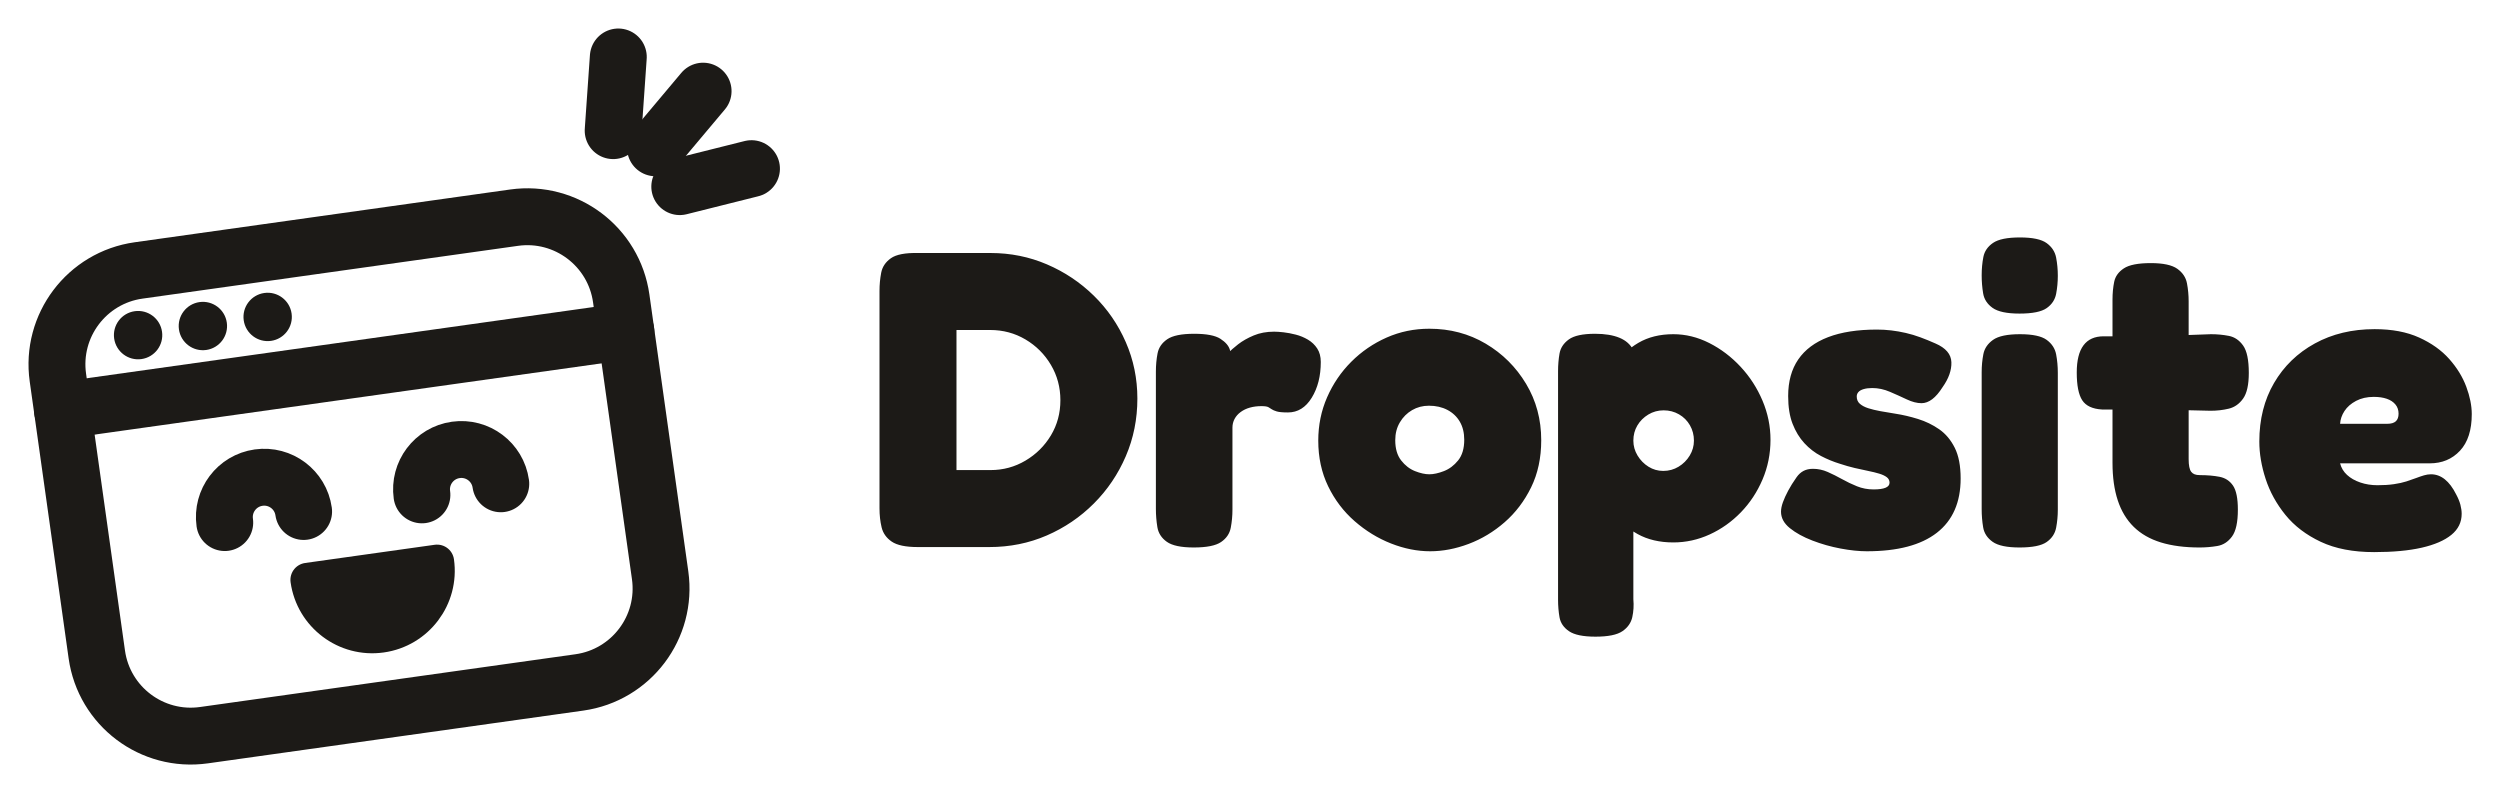
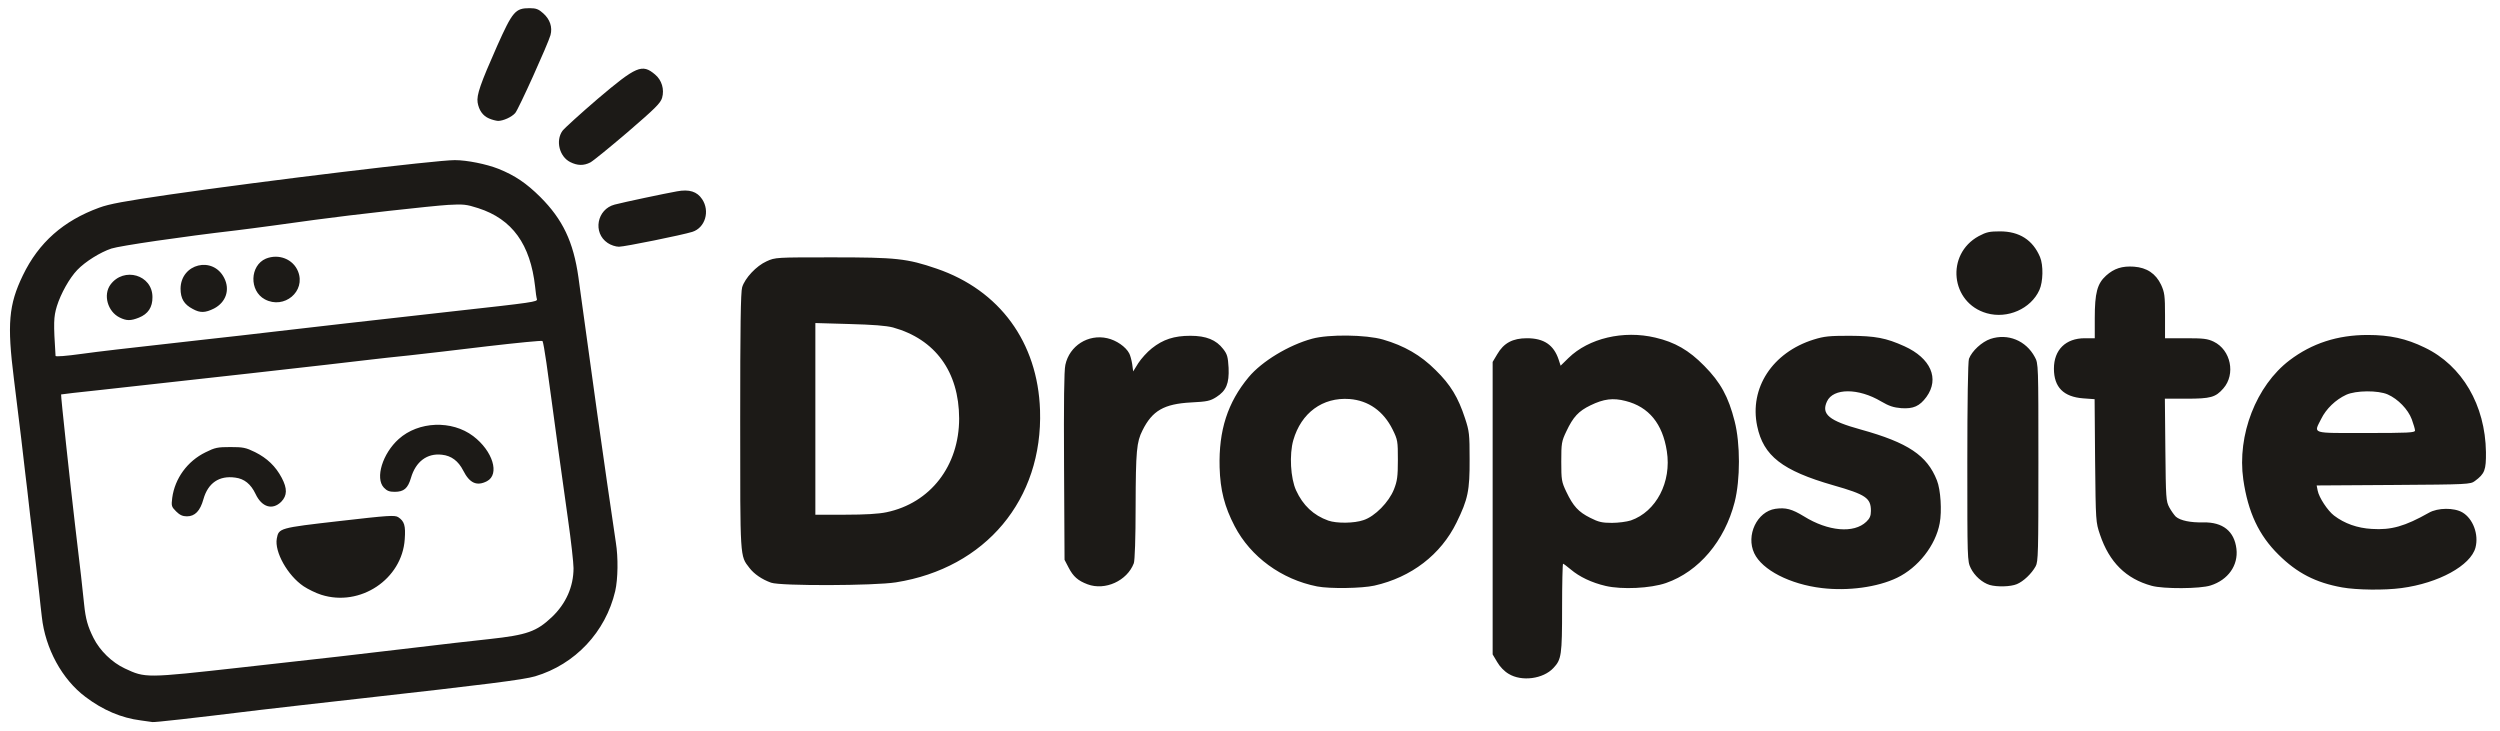
- <svg xmlns="http://www.w3.org/2000/svg" viewBox="4.76 3 175.78 55.76" width="703.12" height="223.03" role="img" aria-label="Dropsite">
-   <g transform="rotate(-8 30 36.5)" fill="none" stroke="#1c1a17" stroke-width="4" stroke-linecap="round" stroke-linejoin="round">
-     <rect x="10" y="20" width="40" height="33" rx="6.67" />
-     <path d="M10 29H50" />
-     <path d="M20.2 38.4a2.8 2.8 0 0 1 5.6 0" />
-     <path d="M34.2 38.4a2.8 2.8 0 0 1 5.6 0" />
-     <g fill="#1c1a17" stroke="none">
-       <circle cx="16" cy="24.5" r="1.7" />
-       <circle cx="20.6" cy="24.5" r="1.7" />
-       <circle cx="25.2" cy="24.5" r="1.7" />
-     </g>
-     <path fill="#1c1a17" d="M25.4 43.2h9.2a4.6 4.6 0 0 1 -9.2 0z" stroke-width="2.4" />
-     <path d="M51.08 14.91L52.16 9.83" />
-     <path d="M53.86 16.52L57.73 13.04" />
-     <path d="M55.17 19.46L60.34 18.91" />
-   </g>
-   <path fill="#1c1a17" transform="translate(65.77 41.23) scale(0.02958)" d="M119 8Q76 8 57 -5Q38 -18 33 -39Q28 -60 28 -84V-601Q28 -623 32 -644Q36 -665 55 -678.5Q74 -692 120 -691H292Q363 -691 426 -664Q489 -637 537.5 -589.5Q586 -542 613.5 -479Q641 -416 641 -345Q641 -272 613.5 -208Q586 -144 537.5 -95.5Q489 -47 425.5 -19.5Q362 8 289 8ZM211 -175H292Q337 -175 375 -197.5Q413 -220 435.5 -257.5Q458 -295 458 -341Q458 -387 435.5 -425Q413 -463 375 -485.5Q337 -508 291 -508H211Z M775 9Q730 9 711 -4.5Q692 -18 688.5 -39.5Q685 -61 685 -83V-409Q685 -432 689 -452.5Q693 -473 712 -486Q731 -499 776 -499Q820 -499 838.5 -487Q857 -475 861 -460.5Q865 -446 865 -438L849 -444Q849 -444 857 -453Q865 -462 880.5 -474Q896 -486 917.5 -495Q939 -504 966 -504Q975 -504 988.5 -502.5Q1002 -501 1017.5 -497Q1033 -493 1046.5 -485Q1060 -477 1068.5 -464Q1077 -451 1077 -432Q1077 -382 1055.5 -347Q1034 -312 999 -312Q980 -312 972 -314.5Q964 -317 960.5 -319.5Q957 -322 952.5 -324.5Q948 -327 936 -327Q921 -327 908.5 -323.5Q896 -320 886.5 -313Q877 -306 872 -296.5Q867 -287 867 -276V-81Q867 -59 863 -38Q859 -17 840 -4Q821 9 775 9Z M1337 18Q1291 18 1244 -0.5Q1197 -19 1157.5 -53.5Q1118 -88 1094.5 -136.5Q1071 -185 1071 -245Q1071 -300 1092 -348Q1113 -396 1149.5 -432.5Q1186 -469 1233.5 -490Q1281 -511 1335 -511Q1409 -511 1469 -475.5Q1529 -440 1565 -380Q1601 -320 1601 -246Q1601 -183 1577 -134Q1553 -85 1514 -51Q1475 -17 1428.5 0.5Q1382 18 1337 18ZM1335 -165Q1350 -165 1369.5 -172.5Q1389 -180 1403.5 -198Q1418 -216 1418 -247Q1418 -272 1407.5 -290Q1397 -308 1378 -318Q1359 -328 1334 -328Q1312 -328 1294 -317.5Q1276 -307 1265 -288.5Q1254 -270 1254 -246Q1254 -216 1268 -198Q1282 -180 1301 -172.5Q1320 -165 1335 -165Z M1915 -3Q1866 -3 1830 -23Q1794 -43 1771 -77.5Q1748 -112 1737 -156Q1726 -200 1727 -249Q1728 -297 1739.5 -342Q1751 -387 1774 -422Q1797 -457 1832 -477.5Q1867 -498 1915 -498Q1959 -498 2000.5 -477Q2042 -456 2075 -420.5Q2108 -385 2127 -340Q2146 -295 2146 -247Q2146 -197 2127 -152.5Q2108 -108 2075.5 -74.5Q2043 -41 2001.5 -22Q1960 -3 1915 -3ZM1730 221Q1686 221 1667 208Q1648 195 1644.5 175Q1641 155 1641 133V-410Q1641 -432 1644.5 -452Q1648 -472 1666.5 -485.5Q1685 -499 1729 -499Q1764 -499 1787 -489.5Q1810 -480 1820 -460V132Q1822 154 1817.5 174.5Q1813 195 1794 208Q1775 221 1730 221ZM1891 -173Q1911 -173 1927.5 -183Q1944 -193 1954 -209.5Q1964 -226 1964 -245Q1964 -265 1954.5 -281.5Q1945 -298 1928.5 -307.5Q1912 -317 1892 -317Q1872 -317 1855.5 -307Q1839 -297 1829.5 -281Q1820 -265 1820 -245Q1820 -226 1830 -209.5Q1840 -193 1856 -183Q1872 -173 1891 -173Z M2375 18Q2347 18 2312.5 11.5Q2278 5 2245.5 -7.5Q2213 -20 2192 -37Q2171 -54 2171 -76Q2171 -86 2175.5 -98.5Q2180 -111 2188 -126Q2196 -141 2208 -158Q2215 -168 2224.5 -173Q2234 -178 2247 -178Q2265 -178 2282 -170.5Q2299 -163 2316 -153.5Q2333 -144 2351.5 -136.5Q2370 -129 2391 -129Q2410 -129 2419.5 -133Q2429 -137 2429 -145Q2429 -153 2422.5 -158Q2416 -163 2404.5 -166.5Q2393 -170 2378 -173Q2363 -176 2346 -180Q2329 -184 2311 -190Q2288 -197 2266 -208.5Q2244 -220 2226.5 -239Q2209 -258 2198.5 -285Q2188 -312 2188 -351Q2188 -403 2212 -438Q2236 -473 2283 -491Q2330 -509 2399 -509Q2416 -509 2433 -507Q2450 -505 2467.5 -501Q2485 -497 2502.5 -490.5Q2520 -484 2538 -476Q2575 -460 2576 -431.5Q2577 -403 2555 -372Q2543 -353 2530.5 -343.5Q2518 -334 2505 -334Q2489 -334 2470 -343Q2451 -352 2430 -361Q2409 -370 2388 -370Q2376 -370 2367.5 -367.5Q2359 -365 2355 -360.5Q2351 -356 2351 -350Q2351 -339 2358.5 -332.5Q2366 -326 2378.5 -322Q2391 -318 2407.5 -315Q2424 -312 2443 -309Q2469 -305 2496.5 -296.5Q2524 -288 2547 -272Q2570 -256 2584 -228Q2598 -200 2598 -155Q2598 -70 2541.5 -26Q2485 18 2375 18Z M2738 9Q2693 9 2674 -4.5Q2655 -18 2651.5 -39Q2648 -60 2648 -82V-408Q2648 -430 2652 -450.5Q2656 -471 2675 -484.5Q2694 -498 2739 -498Q2784 -498 2802.5 -484.5Q2821 -471 2825 -450Q2829 -429 2829 -406V-81Q2829 -59 2825 -38Q2821 -17 2802.5 -4Q2784 9 2738 9ZM2738 -547Q2693 -547 2674 -560.5Q2655 -574 2651.5 -595Q2648 -616 2648 -638Q2648 -661 2652 -681.5Q2656 -702 2675 -715Q2694 -728 2739 -728Q2784 -728 2802.5 -714.5Q2821 -701 2825 -680Q2829 -659 2829 -637Q2829 -615 2825 -594Q2821 -573 2802.5 -560Q2784 -547 2738 -547Z M3166 9Q3113 9 3074 -3Q3035 -15 3009.5 -40Q2984 -65 2971.5 -103Q2959 -141 2959 -192V-580Q2959 -603 2963 -622.5Q2967 -642 2986 -654.5Q3005 -667 3050 -667Q3094 -667 3113 -653.5Q3132 -640 3136 -619Q3140 -598 3140 -576V-201Q3140 -190 3141.5 -182.5Q3143 -175 3146 -171Q3149 -167 3154 -165Q3159 -163 3167 -163Q3193 -163 3213.5 -159Q3234 -155 3245.5 -138Q3257 -121 3257 -81Q3257 -36 3243 -17Q3229 2 3208 5.5Q3187 9 3166 9ZM2938 -493H3055L3193 -498Q3215 -498 3235.5 -494Q3256 -490 3269.5 -471Q3283 -452 3283 -406Q3283 -364 3269.5 -345Q3256 -326 3235.5 -321Q3215 -316 3192 -316L3065 -319H2934Q2900 -321 2887 -341Q2874 -361 2874 -407Q2874 -450 2890 -471.5Q2906 -493 2938 -493Z M3581 20Q3506 20 3454 -4.5Q3402 -29 3370 -68.5Q3338 -108 3323 -154Q3308 -200 3308 -243Q3308 -322 3343 -382Q3378 -442 3440 -476Q3502 -510 3582 -510Q3644 -510 3688 -490Q3732 -470 3759.5 -439Q3787 -408 3800 -373Q3813 -338 3813 -308Q3813 -251 3785 -221Q3757 -191 3713 -191H3500Q3504 -175 3516.5 -163.5Q3529 -152 3548 -145.5Q3567 -139 3589 -139Q3611 -139 3628 -141.5Q3645 -144 3657.5 -148Q3670 -152 3680.5 -156Q3691 -160 3699.5 -162.5Q3708 -165 3716 -165Q3734 -165 3749 -153Q3764 -141 3776 -117Q3783 -104 3786 -92.5Q3789 -81 3789 -71Q3789 -41 3764.5 -21Q3740 -1 3694 9.5Q3648 20 3581 20ZM3500 -285H3612Q3626 -285 3632.5 -291Q3639 -297 3639 -309Q3639 -322 3631.5 -331Q3624 -340 3611 -344.5Q3598 -349 3580 -349Q3556 -349 3538 -339.5Q3520 -330 3510.5 -315.5Q3501 -301 3500 -285Z" />
+ <svg xmlns="http://www.w3.org/2000/svg" viewBox="30 31 1530 447" role="img">
+   <path fill="#1c1a17" fill-rule="evenodd" d="M116.2 471.9C104.3 470.4 93.0 465.6 82.3 457.5C68.0 446.8 57.7 427.9 55.6 408.5C55.3 405.8 54.5 399.3 54.0 394.1C53.4 389.0 52.3 379.1 51.5 372.1C50.7 365.2 49.3 353.4 48.4 346.0C46.8 331.3 46.3 327.8 45.5 321.0C45.2 318.5 44.1 308.9 43.0 299.5C41.9 290.1 39.8 273.6 38.5 262.8C34.3 229.3 35.3 217.5 44.0 199.5C53.7 179.4 68.8 166.1 90.7 158.1C96.9 155.8 106.3 154.1 133.6 150.1C193.9 141.4 296.8 129.0 308.3 129.0C315.8 129.0 327.6 131.4 335.0 134.3C345.2 138.4 352.1 143.1 360.6 151.5C374.4 165.3 380.9 178.9 384.0 200.7C384.5 204.5 385.2 209.1 385.4 211.0C386.0 215.0 393.3 268.0 395.5 284.0C397.6 299.3 405.7 355.4 406.9 363.0C408.4 372.2 408.2 385.4 406.5 392.8C400.6 417.8 382.0 437.6 357.5 444.9C350.4 447.0 327.3 449.9 250.5 458.5C227.9 461.0 200.3 464.2 189.0 465.5C145.7 470.8 124.8 473.1 123.3 472.9C122.9 472.8 119.6 472.4 116.2 471.9ZM953.3 443.4C950.7 441.9 947.9 439.0 946.3 436.2L943.5 431.5L943.5 342.0L943.5 252.5L946.3 247.8C950.3 240.9 955.8 238.0 964.5 238.0C974.9 238.0 980.9 242.1 983.9 251.1L985.1 254.8L989.9 250.1C1002.3 238.0 1023.5 233.0 1043.0 237.6C1055.0 240.4 1063.6 245.3 1073.0 254.9C1083.0 265.0 1087.8 273.8 1091.6 288.8C1095.1 302.5 1095.1 324.5 1091.6 338.3C1085.5 362.1 1069.7 380.8 1049.6 387.8C1040.1 391.1 1022.6 391.9 1012.7 389.6C1004.1 387.6 996.6 384.0 991.3 379.5C989.0 377.6 986.9 376.0 986.6 376.0C986.3 376.0 986.0 388.2 986.0 403.0C986.0 432.0 985.6 434.6 980.7 439.8C974.5 446.5 961.3 448.3 953.3 443.4ZM177.5 439.5C230.9 433.6 248.1 431.6 282.6 427.5C298.6 425.6 319.7 423.1 329.6 422.1C352.6 419.6 358.4 417.5 367.8 408.6C376.4 400.4 381.0 390.0 381.0 378.7C381.0 375.5 379.5 362.0 377.6 348.7C375.7 335.4 373.0 315.7 371.5 305.0C370.1 294.3 368.3 281.0 367.5 275.5C366.7 270.0 365.3 259.9 364.4 253.0C363.4 246.1 362.4 240.2 362.0 239.7C361.7 239.3 346.6 240.8 328.4 242.9C310.3 245.1 288.8 247.6 280.5 248.5C272.2 249.3 261.9 250.5 257.5 251.0C239.7 253.2 131.7 265.3 92.0 269.6C78.5 271.0 67.5 272.3 67.4 272.4C67.1 272.7 73.0 327.2 75.9 352.0C79.0 377.5 80.8 393.9 81.5 401.0C82.4 409.8 83.7 414.4 87.2 421.4C91.1 429.2 98.5 436.4 106.4 440.1C119.0 446.0 119.1 446.0 177.5 439.5ZM226.6 395.0C223.4 394.0 218.5 391.6 215.8 389.8C206.0 383.2 197.9 368.7 199.4 360.6C200.6 354.2 200.9 354.1 237.6 349.9C268.0 346.4 271.6 346.2 273.7 347.5C277.5 350.0 278.3 352.7 277.7 361.0C276.1 385.5 250.4 402.6 226.6 395.0ZM1145.0 390.9C1125.5 388.6 1108.4 379.8 1103.6 369.6C1098.4 358.6 1105.3 344.1 1116.5 342.4C1122.9 341.5 1126.6 342.5 1134.0 347.0C1148.8 356.2 1164.6 357.6 1172.2 350.3C1174.3 348.3 1175.0 346.7 1175.0 343.7C1175.0 335.8 1172.0 333.7 1152.0 328.0C1120.7 319.0 1109.2 310.0 1105.4 291.8C1100.5 268.5 1114.7 246.7 1140.0 238.8C1146.5 236.8 1149.5 236.5 1162.0 236.5C1177.8 236.6 1184.2 237.8 1195.5 242.9C1211.6 250.2 1217.1 262.7 1209.0 273.9C1204.8 279.6 1201.0 281.3 1193.6 280.8C1188.8 280.4 1186.1 279.5 1181.3 276.7C1167.4 268.4 1151.9 268.4 1148.1 276.7C1144.5 284.5 1149.3 288.5 1168.9 293.9C1197.7 301.9 1209.4 309.7 1215.4 325.0C1217.7 330.7 1218.5 343.8 1217.1 351.2C1214.6 364.8 1203.9 378.4 1191.0 384.6C1179.0 390.4 1160.9 392.8 1145.0 390.9ZM1463.4 390.5C1447.2 387.6 1435.8 381.7 1424.5 370.5C1412.4 358.6 1405.8 344.5 1402.9 324.5C1399.0 297.3 1410.8 267.0 1431.2 251.5C1444.9 241.1 1460.6 236.0 1479.0 236.0C1492.6 236.0 1502.6 238.2 1513.9 243.7C1536.9 254.7 1551.0 279.0 1551.4 307.7C1551.5 318.7 1550.7 320.9 1544.6 325.4C1541.9 327.4 1540.5 327.5 1494.8 327.8L1447.8 328.1L1448.4 331.2C1449.2 335.5 1454.6 343.6 1458.4 346.5C1464.8 351.4 1472.7 354.2 1481.5 354.7C1493.4 355.5 1501.8 353.1 1516.5 344.8C1521.9 341.7 1531.9 341.6 1537.0 344.6C1543.5 348.4 1547.1 358.1 1545.0 366.1C1542.1 377.1 1522.4 387.9 1499.7 390.9C1489.4 392.3 1472.3 392.1 1463.4 390.5ZM836.1 389.9C814.3 385.6 795.4 371.8 785.6 353.0C779.4 341.1 776.8 331.0 776.4 317.0C775.8 294.4 781.3 277.3 794.2 261.8C802.3 252.1 818.7 242.2 833.0 238.3C843.2 235.5 866.0 235.8 876.4 238.8C889.4 242.6 899.4 248.3 908.6 257.5C917.8 266.5 922.4 274.2 926.6 287.0C929.2 294.9 929.4 296.7 929.4 312.0C929.5 331.3 928.4 336.5 921.4 350.8C911.8 370.4 893.8 384.3 871.1 389.4C863.5 391.1 843.8 391.4 836.1 389.9ZM1346.8 389.5C1331.1 385.2 1320.9 375.1 1315.2 358.2C1312.6 350.5 1312.6 350.4 1312.2 312.9L1311.9 275.3L1305.0 274.8C1292.9 273.9 1287.0 268.0 1287.0 256.6C1287.0 245.1 1294.2 238.0 1305.9 238.0L1312.0 238.0L1312.0 225.7C1312.0 210.3 1313.5 204.6 1318.9 199.7C1323.8 195.3 1328.7 193.7 1336.0 194.2C1343.9 194.8 1349.3 198.4 1352.6 205.3C1354.7 210.0 1355.0 211.8 1355.0 224.2L1355.0 238.0L1367.7 238.0C1378.6 238.0 1381.0 238.3 1384.8 240.1C1395.3 245.2 1398.3 260.0 1390.7 268.7C1385.9 274.2 1382.9 275.0 1368.0 275.0L1354.9 275.0L1355.2 306.2C1355.5 336.0 1355.6 337.7 1357.6 341.5C1358.8 343.7 1360.6 346.2 1361.6 347.2C1364.4 349.6 1370.6 350.9 1378.5 350.7C1390.4 350.5 1397.4 356.1 1398.7 366.9C1399.9 377.0 1393.6 385.9 1382.9 389.3C1376.6 391.4 1353.9 391.5 1346.8 389.5ZM695.6 388.6C689.7 386.4 686.8 383.8 684.0 378.4L681.5 373.6L681.2 316.5C681.0 276.9 681.2 257.9 682.0 254.3C684.5 242.6 696.0 235.3 707.7 238.0C713.1 239.2 719.0 243.2 721.1 247.3C721.7 248.4 722.5 251.3 722.9 253.8L723.5 258.3L726.6 253.3C728.4 250.5 732.1 246.4 734.9 244.2C741.8 238.7 748.6 236.5 758.5 236.5C768.2 236.5 774.3 239.0 778.6 244.6C781.1 247.8 781.5 249.4 781.9 256.1C782.3 265.7 780.5 270.1 774.4 274.0C770.6 276.4 768.8 276.8 758.9 277.3C742.4 278.2 735.2 282.3 729.2 294.4C725.6 301.5 725.1 306.9 725.0 340.8C725.0 360.5 724.5 374.1 723.9 375.7C719.8 386.5 706.3 392.6 695.6 388.6ZM1247.7 389.0C1243.1 387.6 1238.4 383.4 1236.1 378.7C1234.0 374.4 1234.0 373.3 1234.0 313.7C1234.0 277.6 1234.4 252.1 1235.0 250.6C1236.8 245.8 1242.9 240.2 1248.2 238.4C1258.8 234.9 1269.9 239.4 1275.3 249.5C1277.5 253.5 1277.5 254.0 1277.5 314.0C1277.5 369.3 1277.4 374.8 1275.8 377.6C1273.3 382.1 1268.4 386.8 1264.3 388.5C1260.5 390.1 1252.2 390.3 1247.7 389.0ZM501.9 387.6C496.3 385.6 491.5 382.3 488.6 378.5C482.8 371.0 483.0 373.5 483.0 288.7C483.0 231.4 483.3 209.7 484.2 206.8C485.9 201.2 492.9 193.7 499.2 190.9C504.5 188.5 504.8 188.5 539.5 188.5C578.6 188.5 585.1 189.2 603.2 195.4C641.8 208.6 665.1 240.5 666.5 282.0C668.3 336.7 633.2 378.7 578.3 387.4C565.2 389.5 507.6 389.7 501.9 387.6ZM864.5 349.3C871.5 347.0 880.0 338.3 883.1 330.5C885.1 325.4 885.5 322.7 885.5 312.5C885.5 301.0 885.4 300.2 882.3 293.9C876.7 282.6 867.5 276.1 855.9 275.2C839.4 274.0 826.3 283.7 821.5 300.4C819.0 309.1 819.8 323.7 823.2 331.1C827.4 340.3 833.9 346.4 842.9 349.6C848.0 351.4 858.8 351.3 864.5 349.3ZM1028.1 349.5C1043.6 344.1 1053.1 326.0 1050.1 307.1C1047.5 290.3 1039.1 280.0 1024.9 276.4C1017.2 274.4 1011.5 275.1 1003.3 279.1C996.1 282.6 992.8 286.1 988.6 295.0C985.7 301.1 985.5 302.2 985.5 313.5C985.5 324.8 985.7 325.9 988.6 332.0C992.8 340.8 996.0 344.3 1003.2 347.9C1008.3 350.5 1010.5 351.0 1016.5 351.0C1020.4 351.0 1025.6 350.3 1028.1 349.5ZM137.8 344.0C134.9 341.1 134.8 340.6 135.4 335.7C137.0 323.8 144.7 313.2 155.8 307.8C161.6 304.9 163.2 304.6 171.0 304.6C178.7 304.6 180.4 304.9 186.1 307.7C193.5 311.4 198.7 316.4 202.4 323.4C205.9 330.0 205.8 334.3 202.1 338.1C196.7 343.4 190.2 341.4 186.4 333.3C183.5 327.2 179.5 324.0 174.0 323.3C164.1 321.9 157.3 326.6 154.5 336.5C152.5 343.7 149.3 347.0 144.4 347.0C141.8 347.0 140.0 346.2 137.8 344.0ZM572.5 344.5C599.4 338.9 617.0 316.1 617.0 287.1C616.9 258.5 602.4 238.6 576.5 231.4C572.2 230.3 564.4 229.7 549.8 229.3L529.0 228.7L529.0 287.4L529.0 346.0L547.2 346.0C559.4 346.0 567.8 345.5 572.5 344.5ZM264.9 329.4C259.5 323.6 264.1 308.6 274.0 299.7C286.1 288.8 306.5 288.0 319.6 297.9C331.6 307.0 336.0 321.3 328.0 325.5C321.8 328.7 317.4 326.7 313.5 319.0C310.5 313.1 306.2 309.9 300.5 309.3C291.4 308.2 284.4 313.5 281.5 323.5C279.6 329.9 277.2 332.0 271.5 332.0C268.3 332.0 266.8 331.4 264.9 329.4ZM1508.0 294.5C1508.0 293.7 1507.1 290.6 1506.0 287.6C1503.7 281.5 1497.6 275.2 1491.3 272.4C1485.4 269.8 1471.8 269.9 1465.9 272.6C1459.4 275.6 1453.6 281.2 1450.6 287.3C1445.9 296.7 1443.8 296.0 1478.0 296.0C1503.7 296.0 1508.0 295.8 1508.0 294.5ZM80.5 247.5C91.5 246.0 102.6 244.7 153.5 239.0C168.3 237.4 188.2 235.1 197.5 234.0C212.2 232.2 262.1 226.6 307.5 221.5C356.4 216.1 359.0 215.7 358.6 214.1C358.3 213.2 357.8 209.8 357.5 206.5C354.6 180.5 343.5 165.1 322.7 158.4C315.3 156.0 313.5 155.9 304.2 156.4C294.3 157.0 244.8 162.5 223.0 165.5C217.2 166.3 205.8 167.8 197.5 169.0C189.2 170.1 178.9 171.5 174.5 172.0C141.7 175.8 103.5 181.4 98.2 183.1C91.3 185.4 82.2 191.1 77.3 196.2C72.5 201.2 67.2 210.7 64.8 218.4C62.8 225.1 62.7 228.5 64.0 248.8C64.0 249.4 70.4 248.9 80.5 247.5ZM103.2 225.3C95.9 221.7 93.0 211.5 97.6 205.2C105.8 194.1 123.3 199.2 123.3 212.8C123.4 219.0 120.6 223.2 115.0 225.4C110.0 227.4 107.4 227.4 103.2 225.3ZM1245.9 222.7C1223.7 216.4 1220.6 186.6 1241.0 175.5C1245.7 173.0 1247.6 172.6 1254.0 172.6C1265.9 172.6 1274.1 177.9 1278.5 188.3C1280.6 193.3 1280.4 203.5 1278.1 208.5C1272.9 220.0 1258.6 226.3 1245.9 222.7ZM148.0 220.1C142.6 217.3 140.5 213.7 140.5 207.6C140.7 192.3 160.3 187.5 167.2 201.1C170.9 208.3 168.3 216.0 161.0 219.8C155.6 222.5 152.5 222.6 148.0 220.1ZM192.1 214.2C182.4 209.0 182.9 193.5 192.7 189.3C200.6 186.1 209.4 189.6 212.4 197.1C217.3 209.3 203.9 220.5 192.1 214.2ZM401.9 179.7C392.6 173.5 395.3 159.0 406.2 156.2C411.9 154.7 437.0 149.4 444.3 148.1C451.8 146.7 456.6 148.2 459.7 152.9C464.6 160.2 461.6 170.4 453.7 172.9C447.7 174.8 412.3 182.0 408.8 182.0C406.8 182.0 403.8 181.0 401.9 179.7ZM379.0 130.2C372.4 126.9 369.9 117.2 374.2 111.1C375.5 109.4 385.2 100.6 395.8 91.5C419.5 71.4 423.0 69.9 430.9 76.6C435.0 80.0 436.7 85.7 435.2 90.9C434.2 94.2 430.9 97.4 414.2 111.8C403.3 121.1 393.0 129.5 391.3 130.4C387.2 132.5 383.4 132.4 379.0 130.2ZM329.3 103.5C325.5 101.9 323.1 98.5 322.3 93.7C321.6 89.1 324.0 82.3 334.3 59.0C343.7 38.0 345.4 36.0 354.1 36.0C358.1 36.0 359.6 36.6 362.4 39.1C366.6 42.8 368.2 47.6 366.9 52.5C365.3 58.1 347.3 98.0 345.3 100.2C343.1 102.7 337.9 105.0 334.8 105.0C333.5 104.9 331.1 104.3 329.3 103.5Z" />
</svg>
